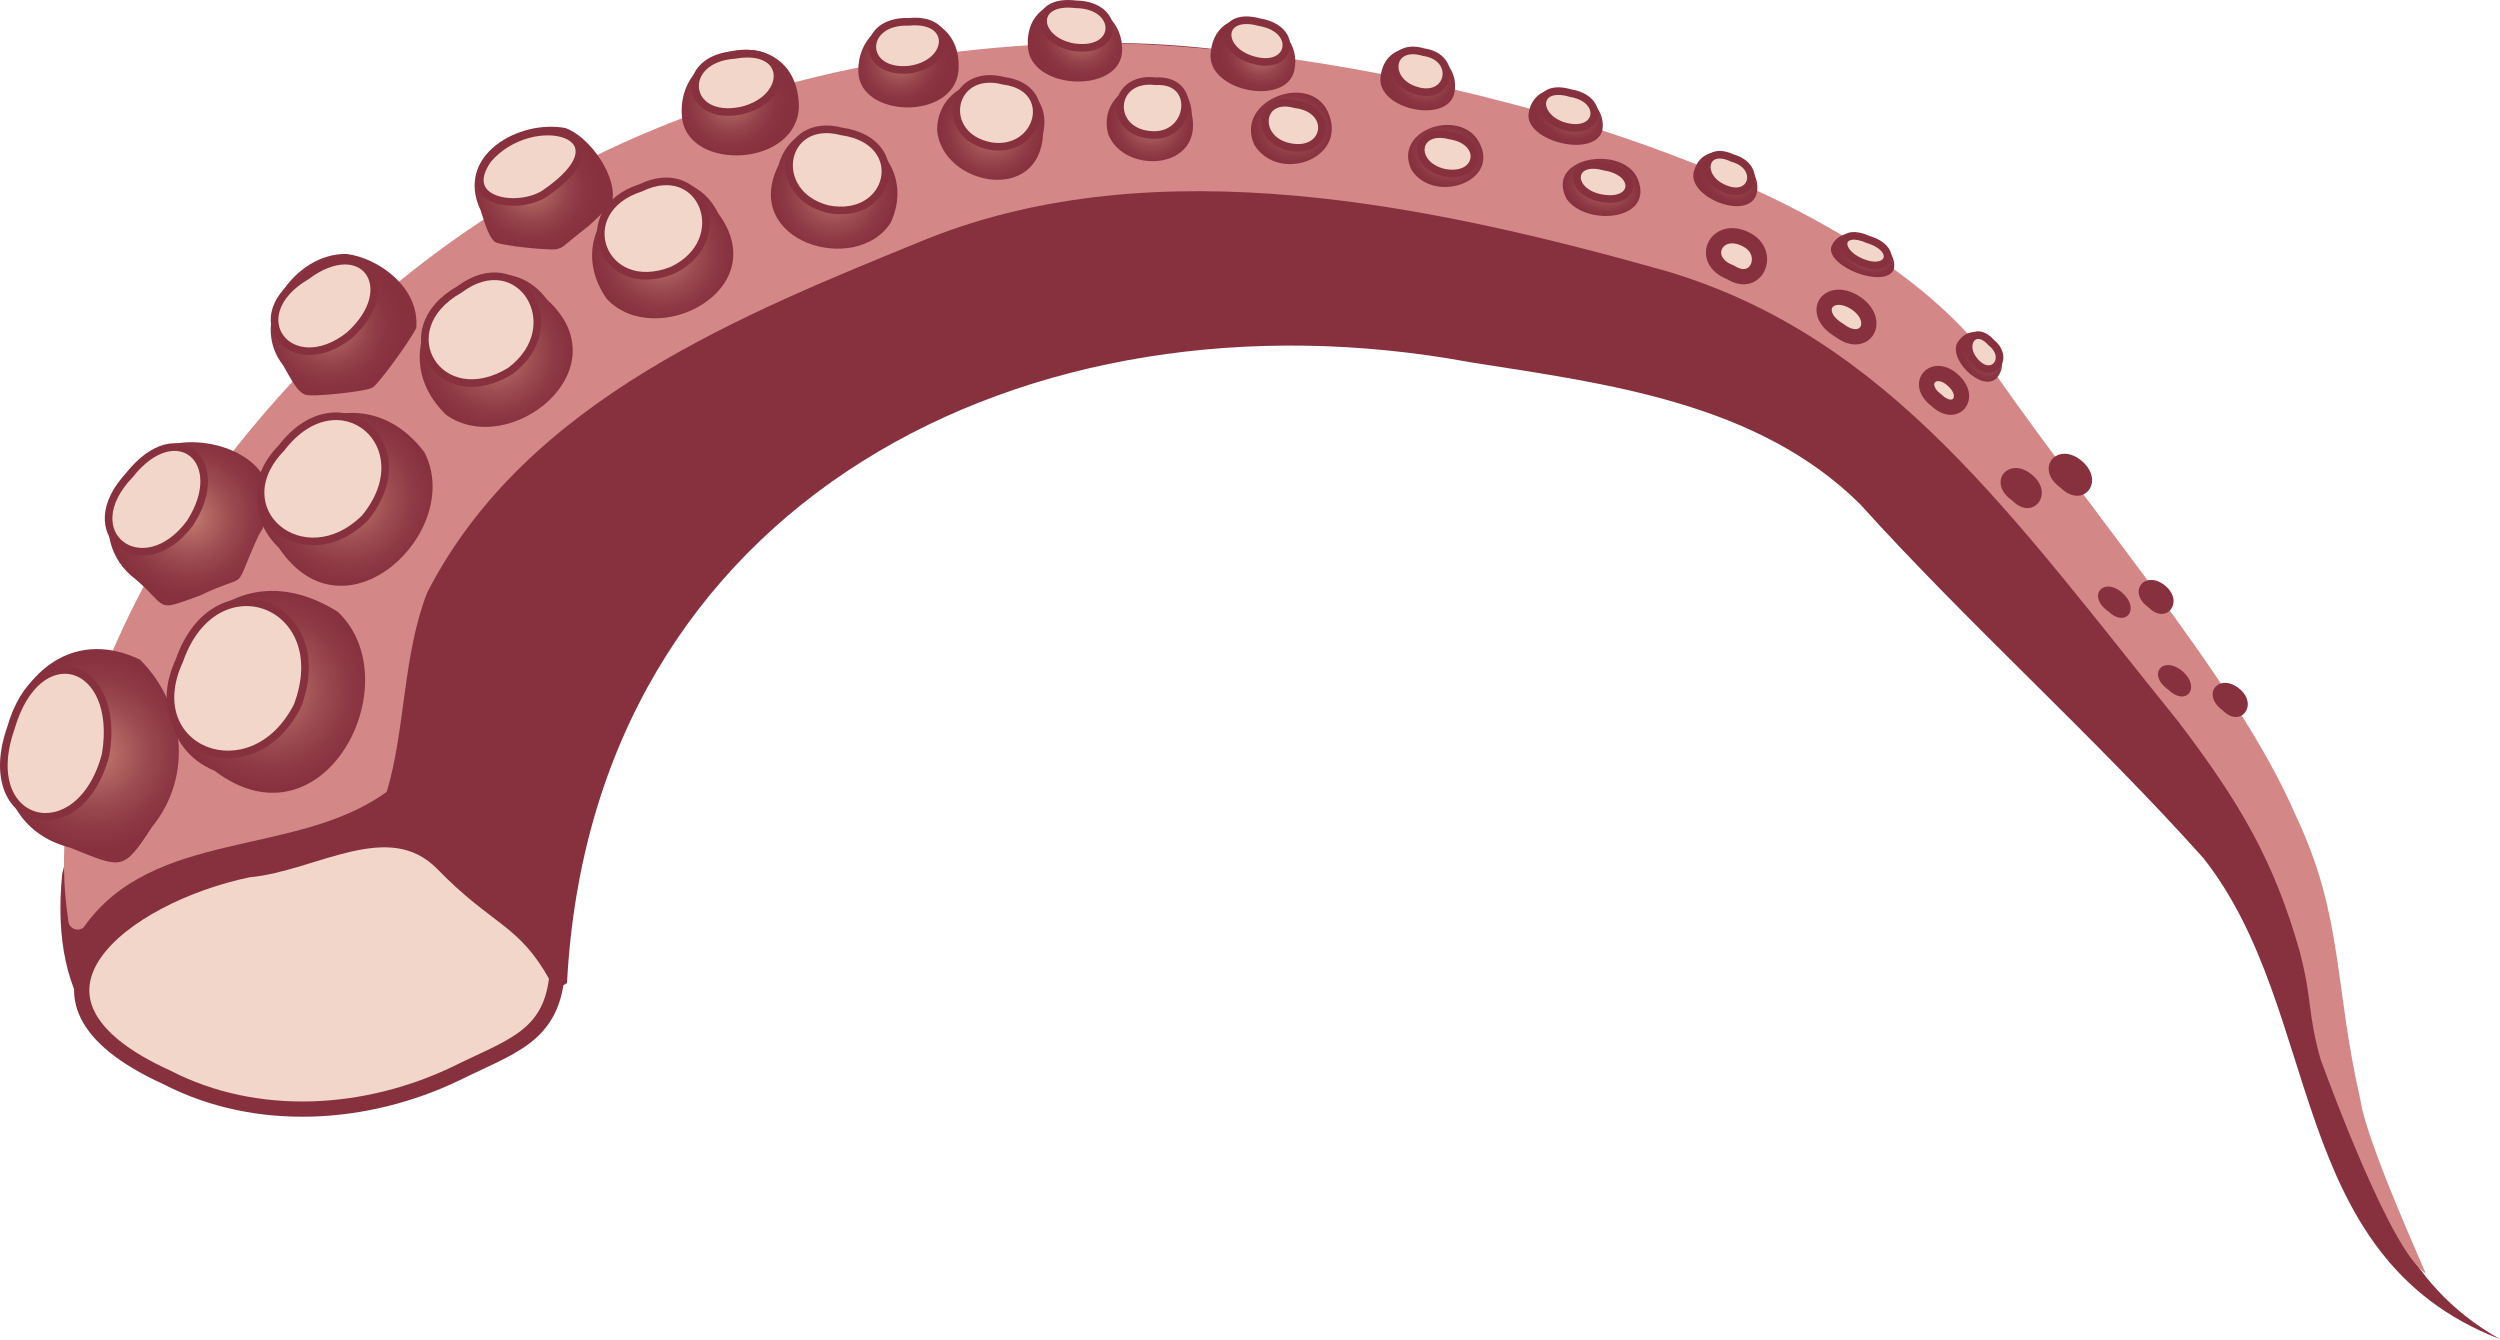
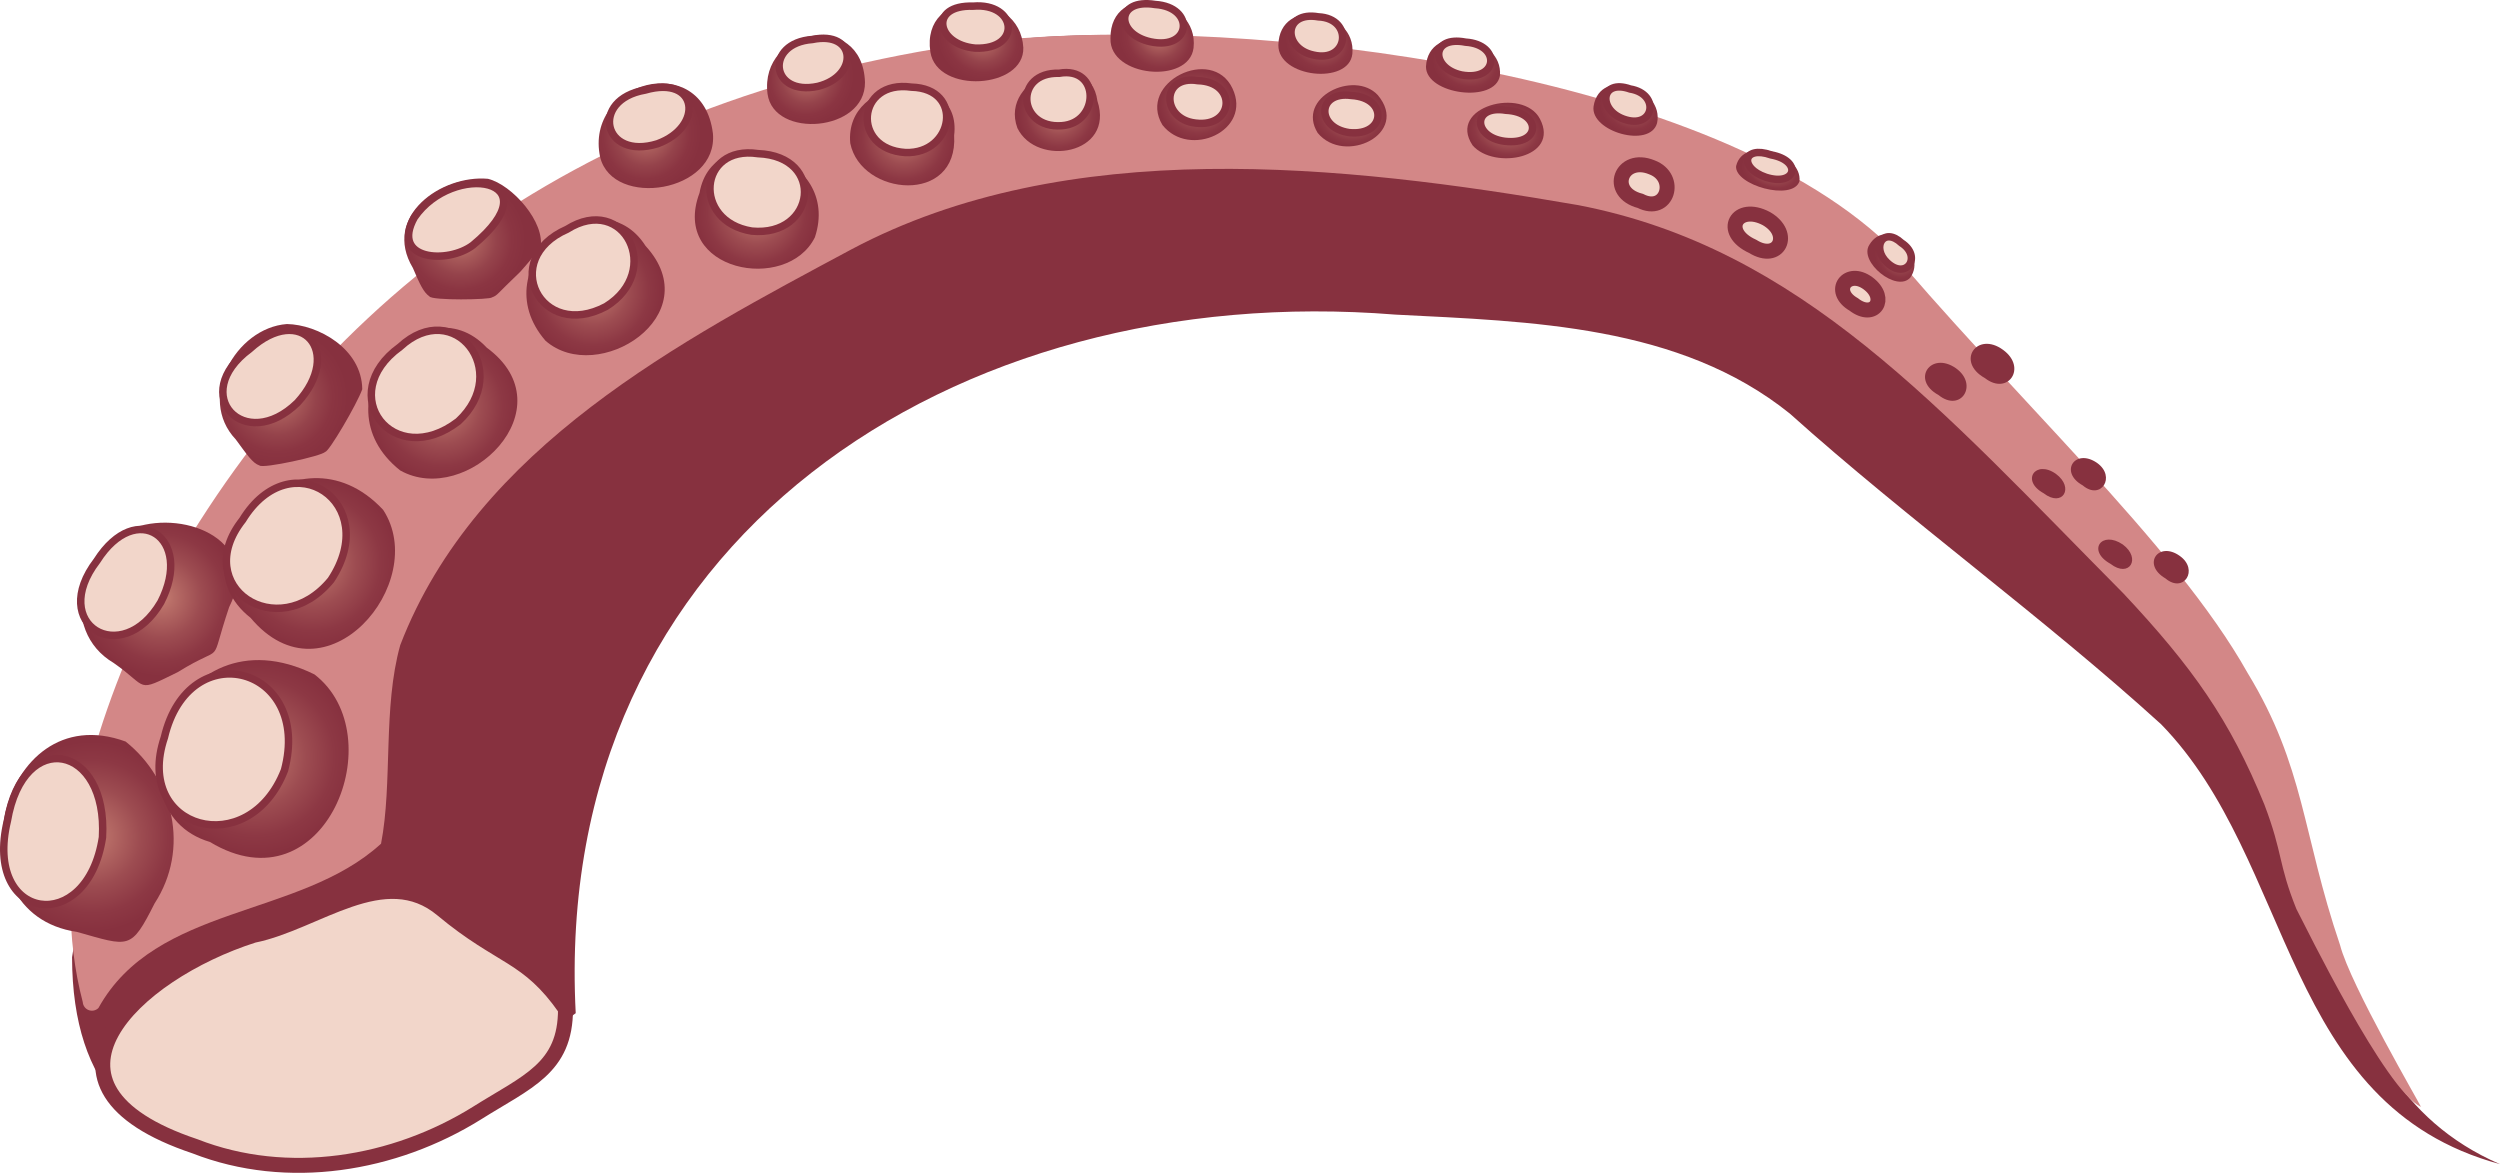
- <svg xmlns="http://www.w3.org/2000/svg" xmlns:xlink="http://www.w3.org/1999/xlink" id="pizza" viewBox="0 0 327.702 175.535">
+ <svg xmlns="http://www.w3.org/2000/svg" xmlns:xlink="http://www.w3.org/1999/xlink" id="pizza" viewBox="0 0 333.734 156.569">
  <defs>
-     <radialGradient id="radial-gradient" cx="-398.334" cy="956.921" r="12.737" gradientTransform="matrix(-0.7412, -0.6713, -0.6713, 0.7412, 1018.892, -272.0006)" gradientUnits="userSpaceOnUse">
+     <radialGradient id="radial-gradient" cx="-2110.679" cy="-73.713" r="12.737" gradientTransform="translate(-930.1739 289.7892) rotate(-143.7888)" gradientUnits="userSpaceOnUse">
      <stop offset="0" stop-color="#c67e72" />
      <stop offset="0.166" stop-color="#b76c66" />
      <stop offset="0.512" stop-color="#9d4c51" />
      <stop offset="0.802" stop-color="#8d3844" />
      <stop offset="1" stop-color="#87313f" />
    </radialGradient>
-     <radialGradient id="radial-gradient-2" cx="-329.987" cy="669.139" r="10.531" gradientTransform="matrix(-0.4167, -0.909, -0.909, 0.4167, 1154.934, 94.9729)" xlink:href="#radial-gradient" />
-     <radialGradient id="radial-gradient-3" cx="-267.829" cy="463.478" r="10.109" gradientTransform="matrix(-0.1508, -0.9076, -0.917, 0.1524, 1087.129, 334.9911)" gradientUnits="userSpaceOnUse">
+     <radialGradient id="radial-gradient-2" cx="-2072.425" cy="659.362" r="10.531" gradientTransform="matrix(-0.5088, -0.8609, 0.8609, -0.5088, -883.5528, 115.5582)" xlink:href="#radial-gradient" />
+     <radialGradient id="radial-gradient-3" cx="-2021.44" cy="1180.685" r="10.113" gradientTransform="matrix(-0.2442, -0.8871, 0.8962, -0.2467, -797.6575, 35.5225)" gradientUnits="userSpaceOnUse">
      <stop offset="0" stop-color="#c67e72" />
      <stop offset="0.05" stop-color="#c0776d" />
      <stop offset="0.302" stop-color="#a75959" />
      <stop offset="0.548" stop-color="#95434b" />
      <stop offset="0.784" stop-color="#8b3542" />
      <stop offset="1" stop-color="#87313f" />
    </radialGradient>
-     <radialGradient id="radial-gradient-4" cx="-236.545" cy="472.164" r="9.265" gradientTransform="matrix(0.046, -0.9089, -0.9429, -0.0477, 1185.085, 438.0907)" xlink:href="#radial-gradient-3" />
-     <radialGradient id="radial-gradient-5" cx="-217.506" cy="269.436" r="9.251" gradientTransform="matrix(0.2652, -0.7709, -0.7511, -0.2397, 1015.311, 515.997)" xlink:href="#radial-gradient-3" />
-     <radialGradient id="radial-gradient-6" cx="-278.844" cy="255.051" r="7.88" gradientTransform="matrix(0.335, -0.7431, -0.7259, -0.3079, 1055.904, 485.2136)" xlink:href="#radial-gradient-3" />
-     <radialGradient id="radial-gradient-7" cx="-918.179" cy="2035.415" r="6.923" gradientTransform="matrix(-0.3366, -0.7794, 0.7851, -0.2762, -1106.138, 457.6008)" xlink:href="#radial-gradient-3" />
-     <radialGradient id="radial-gradient-8" cx="-770.951" cy="2227.381" r="5.96" gradientTransform="matrix(-0.2202, -0.8505, 0.8681, -0.1549, -1278.849, 302.4968)" xlink:href="#radial-gradient-3" />
-     <radialGradient id="radial-gradient-9" cx="-984.56" cy="2303.626" r="5.963" gradientTransform="matrix(-0.2023, -0.7225, 0.7621, -0.1226, -1108.915, 187.2472)" xlink:href="#radial-gradient-3" />
-     <radialGradient id="radial-gradient-10" cx="-1123.353" cy="2255.138" r="5.958" gradientTransform="matrix(-0.2238, -0.6452, 0.7513, -0.0837, -1080.43, 85.1008)" xlink:href="#radial-gradient-3" />
-     <radialGradient id="radial-gradient-11" cx="-1127.431" cy="2589.909" r="5.971" gradientTransform="matrix(-0.1226, -0.6185, 0.665, 0.0057, -974.3123, -82.7909)" xlink:href="#radial-gradient-3" />
-     <radialGradient id="radial-gradient-12" cx="-1491.569" cy="2459.829" r="5.962" gradientTransform="matrix(-0.1579, -0.4918, 0.6541, 0.0447, -940.4771, -204.1247)" xlink:href="#radial-gradient-3" />
-     <radialGradient id="radial-gradient-13" cx="-768.959" cy="3602.589" r="5.971" gradientTransform="matrix(0.111, -0.4903, 0.4869, 0.2202, -749.1874, -517.4484)" xlink:href="#radial-gradient-3" />
-     <radialGradient id="radial-gradient-14" cx="-398.936" cy="831.837" r="13.137" gradientTransform="matrix(-0.6279, -0.7784, -0.7784, 0.6279, 1091.719, -136.3918)" xlink:href="#radial-gradient" />
-     <radialGradient id="radial-gradient-15" cx="-313.836" cy="602.772" r="11.346" gradientTransform="matrix(-0.3414, -0.9399, -0.9399, 0.3414, 1164.219, 170.571)" xlink:href="#radial-gradient" />
-     <radialGradient id="radial-gradient-16" cx="-282.557" cy="613.804" r="9.96" gradientTransform="matrix(-0.8828, -0.4697, 0.4697, -0.8828, 186.5629, 1061.424)" xlink:href="#radial-gradient" />
-     <radialGradient id="radial-gradient-17" cx="-536.162" cy="1065.285" r="9.144" gradientTransform="translate(-342.892 1125.331) rotate(-140.7781)" xlink:href="#radial-gradient" />
-     <radialGradient id="radial-gradient-18" cx="295.669" cy="206.324" r="8.169" gradientTransform="matrix(0.6471, -0.7624, -0.7624, -0.6471, 734.6278, 989.9699)" xlink:href="#radial-gradient" />
-     <radialGradient id="radial-gradient-19" cx="-566.448" cy="2005.299" r="6.844" gradientTransform="translate(-1289.001 472.5506) rotate(-101.6317)" xlink:href="#radial-gradient" />
-     <radialGradient id="radial-gradient-20" cx="-855.477" cy="1749.284" r="5.549" gradientTransform="translate(-1136.989 632.2317) rotate(-116.3621)" xlink:href="#radial-gradient" />
-     <radialGradient id="radial-gradient-21" cx="264.616" cy="130.693" r="5.278" gradientTransform="matrix(0.624, -0.6798, -0.773, -0.6089, 764.6821, 882.1945)" xlink:href="#radial-gradient" />
-     <radialGradient id="radial-gradient-22" cx="164.037" cy="-41.656" r="5.412" gradientTransform="matrix(0.556, -0.5645, -0.7168, -0.5315, 727.8131, 696.7963)" xlink:href="#radial-gradient" />
-     <radialGradient id="radial-gradient-23" cx="150.255" cy="178.477" r="4.587" gradientTransform="matrix(0.663, -0.5916, -0.9108, -0.6122, 932.2978, 828.6946)" xlink:href="#radial-gradient" />
+     <radialGradient id="radial-gradient-4" cx="-1874.92" cy="1385.448" r="9.265" gradientTransform="matrix(-0.0485, -0.9088, 0.9428, -0.0504, -618.5865, -117.5818)" xlink:href="#radial-gradient-3" />
+     <radialGradient id="radial-gradient-5" cx="-1734.25" cy="2008.95" r="9.251" gradientTransform="matrix(0.1838, -0.7943, 0.7719, 0.1605, -428.5685, -197.4133)" xlink:href="#radial-gradient-3" />
+     <radialGradient id="radial-gradient-6" cx="-1695.827" cy="2099.478" r="7.88" gradientTransform="matrix(0.2561, -0.7738, 0.7539, 0.2309, -323.6872, -302.1769)" xlink:href="#radial-gradient-3" />
+     <radialGradient id="radial-gradient-7" cx="-2837.691" cy="-1065.763" r="6.923" gradientTransform="matrix(-0.4157, -0.7403, -0.7522, 0.3562, -1133.123, -231.3875)" xlink:href="#radial-gradient-3" />
+     <radialGradient id="radial-gradient-8" cx="-2586.235" cy="-1435.314" r="5.96" gradientTransform="matrix(-0.3073, -0.8231, -0.8473, 0.2441, -1139.13, -288.8832)" xlink:href="#radial-gradient-3" />
+     <radialGradient id="radial-gradient-9" cx="-2995.234" cy="-1541.044" r="5.963" gradientTransform="matrix(-0.2762, -0.6976, -0.7453, 0.201, -1082.432, -289.6341)" xlink:href="#radial-gradient-3" />
+     <radialGradient id="radial-gradient-10" cx="-3263.461" cy="-1420.847" r="5.958" gradientTransform="matrix(-0.2895, -0.6185, -0.7386, 0.1612, -1081.194, -296.3439)" xlink:href="#radial-gradient-3" />
+     <radialGradient id="radial-gradient-11" cx="-3279.83" cy="-2025.917" r="5.971" gradientTransform="matrix(-0.1861, -0.6024, -0.662, 0.0633, -1016.829, -348.6158)" xlink:href="#radial-gradient-3" />
+     <radialGradient id="radial-gradient-12" cx="-3998.304" cy="-1739.091" r="5.962" gradientTransform="matrix(-0.2081, -0.4728, -0.6552, 0.0234, -1017.898, -342.3423)" xlink:href="#radial-gradient-3" />
+     <radialGradient id="radial-gradient-13" cx="-2648.669" cy="-3925.556" r="5.971" gradientTransform="matrix(0.0595, -0.4992, -0.5071, -0.1685, -862.6825, -464.6095)" xlink:href="#radial-gradient-3" />
+     <radialGradient id="radial-gradient-14" cx="-2144.179" cy="221.18" r="13.125" gradientTransform="translate(-917.8054 221.2989) rotate(-134.8472)" xlink:href="#radial-gradient" />
+     <radialGradient id="radial-gradient-15" cx="-2040.447" cy="814.645" r="11.345" gradientTransform="translate(-865.8253 80.4802) rotate(-115.9183)" xlink:href="#radial-gradient" />
+     <radialGradient id="radial-gradient-16" cx="-1890.166" cy="1113.46" r="9.971" gradientTransform="matrix(-0.9268, -0.3756, -0.3756, 0.9268, -557.4519, -203.1883)" xlink:href="#radial-gradient" />
+     <radialGradient id="radial-gradient-17" cx="-2231.921" cy="464.086" r="9.152" gradientTransform="matrix(-0.8361, -0.5485, -0.5485, 0.8361, -815.2383, -89.0192)" xlink:href="#radial-gradient" />
+     <radialGradient id="radial-gradient-18" cx="-677.374" cy="2031.967" r="8.177" gradientTransform="translate(-476.8429 -193.268) rotate(-55.6322)" xlink:href="#radial-gradient" />
+     <radialGradient id="radial-gradient-19" cx="-2247.021" cy="-1219.212" r="6.844" gradientTransform="matrix(-0.3021, -0.9533, -0.9533, 0.3021, -1003.375, -270.8241)" xlink:href="#radial-gradient" />
+     <radialGradient id="radial-gradient-20" cx="-2601.914" cy="-686.474" r="5.549" gradientTransform="matrix(-0.5346, -0.8451, -0.8451, 0.5346, -1112.634, -332.237)" xlink:href="#radial-gradient" />
+     <radialGradient id="radial-gradient-21" cx="-778.925" cy="2140.119" r="5.278" gradientTransform="matrix(0.5501, -0.7409, 0.832, 0.5254, -475.1526, -203.1225)" xlink:href="#radial-gradient" />
+     <radialGradient id="radial-gradient-22" cx="-987.397" cy="2443.761" r="5.412" gradientTransform="matrix(0.4944, -0.6191, 0.7681, 0.4543, -491.4844, -221.5329)" xlink:href="#radial-gradient" />
+     <radialGradient id="radial-gradient-23" cx="-1011.245" cy="2030.166" r="4.587" gradientTransform="matrix(0.598, -0.6572, 0.9694, 0.5144, -445.1596, -206.9332)" xlink:href="#radial-gradient" />
  </defs>
  <g id="octopus_b">
-     <path d="M667.48,720.43c18.415-70.131,92.107-122.563,164.729-105.634,27.428,5.884,56.567,13.075,78.457,31.741,10.552,9.068,16.224,21.861,24.917,32.383,7.537,10.2,15.523,21.77,22.637,32.37,14.013,21.972,2.797,55.491,28.798,70.216-28.215-10.879-23.006-42.959-38.89-63.064-14.25-15.912-30.716-30.574-44.993-46.39-13.422-13.294-33.081-15.765-50.984-18.578-57.939-10.759-115.201,18.122-118.509,81.357C700.184,754.673,663.912,755.563,667.48,720.43Z" transform="translate(-659.3164 -605.9711)" style="fill:#87313f" />
-     <path d="M717.349,719.179c7.176,7.399,10.677,7.13,14.957,14.864-.843,7.862-6.069,9.104-13.175,12.625-11.75,5.652-26.139,6.622-37.936.529-23.13-10.499-5.714-23.81,10.706-27.225C700.412,719.232,710.312,712.026,717.349,719.179Z" transform="translate(-659.3164 -605.9711)" style="fill:#f2d6ca;stroke:#87313f;stroke-miterlimit:10;stroke-width:2px" />
-     <path d="M670.273,727.541a1.231,1.231,0,0,1-2.012-.976c-2.68-17.566,4.693-35.442,13.609-50.293,24.624-37.67,63.42-62.876,118.107-64.651,32.263-.658,93.706,12.427,117.275,38.102,15.324,22.856,35.134,44.887,43.011,63.175,6.266,13.271,4.961,22.043,8.479,37.35.776,5.407,8.494,22.405,8.537,22.625-4.537-2.718-12.827-25.482-13.777-28.031-1.771-6.308-1.01-7.549-2.769-14.268-3.371-11.737-7.635-19.155-15.836-29.955-21.834-27.059-37.971-50.35-66.996-59.067-30.797-8.692-66.862-16.361-97.129-4.246-23.675,9.697-52.463,20.979-65.448,46.322-3.204,8.139-2.893,18.192-5.315,26.133C698.154,718.394,679.407,714.516,670.273,727.541Z" transform="translate(-659.3164 -605.9711)" style="fill:#d38787" />
+     <path d="M726.685,1612.276c11.027-71.631,78.882-131.494,152.854-122.119,27.864,3.025,57.654,7.157,81.365,23.384,11.487,7.951,18.385,20.101,28.127,29.642,8.518,9.367,17.678,20.074,25.84,29.88,16.207,20.429,8.544,54.91,35.928,66.833-29.179-7.915-27.337-40.381-45.237-58.723-15.773-14.341-33.709-27.249-49.572-41.48-14.708-11.838-34.561-12.28-52.655-13.208-58.708-4.734-112.7,29.955-109.414,93.256C762.768,1642.998,726.757,1647.659,726.685,1612.276Z" transform="translate(-717.066 -1484.487)" style="fill:#87313f" />
+     <path d="M776.092,1605.915c7.929,6.613,11.379,5.952,16.465,13.263.024,7.94-5.123,9.684-11.821,13.902-11.045,6.883-25.274,9.273-37.644,4.43-24.065-8.046-8.139-23.08,7.82-28.163C759.283,1607.669,768.383,1599.48,776.092,1605.915Z" transform="translate(-717.066 -1484.487)" style="fill:#f2d6ca;stroke:#87313f;stroke-miterlimit:10;stroke-width:2px" />
+     <path d="M730.207,1619.047a1.226,1.226,0,0,1-2.093-.787c-4.512-17.225,1.002-35.697,8.307-51.44,20.555-40.049,56.531-69.139,110.749-76.605,32.053-4.048,94.481,2.611,120.62,25.723,17.593,21.189,39.569,41.016,49.325,58.397,7.646,12.575,7.256,21.363,12.335,36.316,1.356,5.288,10.778,21.397,10.799,21.596-4.756-2.219-15.377-24.034-16.631-26.417-2.444-6.079-1.773-7.356-4.269-13.932-4.596-11.284-9.551-18.308-18.828-28.199-24.494-24.692-43.014-46.086-72.77-51.829-31.537-5.457-68.241-9.37-97.012,5.898-22.566,12.107-50.038,26.334-60.243,52.836-2.342,8.388-.996,18.403-2.563,26.509C757.012,1607.101,737.909,1605.173,730.207,1619.047Z" transform="translate(-717.066 -1484.487)" style="fill:#d38787" />
    <g id="Suckers_copy_3" data-name="Suckers copy 3">
-       <path d="M668.517,717.085c6.817,2.732,6.902,3.17,10.725-2.719,5.52-6.766,4.197-16.167-1.568-21.927C661.195,684.522,651.938,712.877,668.517,717.085Z" transform="translate(-659.3164 -605.9711)" style="fill:url(#radial-gradient)" />
-       <path d="M673.165,704.885c-3.407,12.961-16.973,9.49-12.426-3.465C664.246,689.214,675.243,692.592,673.165,704.885Z" transform="translate(-659.3164 -605.9711)" style="fill:#f2d6ca;stroke:#87313f;stroke-miterlimit:10" />
-       <path d="M677.085,681.894c4.434,3.832,2.431,4.311,8.434,2.144,6.957-3.355,3.998.181,7.711-7.92,5.318-8.276-4.344-13.461-11.422-11.906C674.001,665.773,670.211,676.759,677.085,681.894Z" transform="translate(-659.3164 -605.9711)" style="fill:url(#radial-gradient-2)" />
-       <path d="M684.222,674.54c-6.143,8.253-15.348,1.43-7.884-6.351C682.443,660.444,689.514,666.361,684.222,674.54Z" transform="translate(-659.3164 -605.9711)" style="fill:#f2d6ca;stroke:#87313f;stroke-miterlimit:10" />
-       <path d="M696.426,653.859c1.25,2.217,1.945,3.449,2.785,3.787.374.52,8.528-.425,8.854-.853.358.204,4.866-5.91,5.816-7.825.46-5.374-5.017-9.185-9.128-9.709C697.94,639.124,691.759,647.885,696.426,653.859Z" transform="translate(-659.3164 -605.9711)" style="fill:url(#radial-gradient-3)" />
-       <path d="M705.096,649.943c-7.709,6.052-14.44-2.573-5.613-7.794C706.962,636.553,712.008,643.773,705.096,649.943Z" transform="translate(-659.3164 -605.9711)" style="fill:#f2d6ca;stroke:#87313f;stroke-miterlimit:10" />
-       <path d="M722.327,633.57c.715,2.276,1.121,3.427,1.784,4.027.155.562,8.14,1.336,8.344.977.782-.197.616-.347,4.06-3.02.82-.706,2.69-2.572,2.963-2.807,1.063-3.441-2.914-8.91-6.039-9.989C727.43,621.601,718.861,626.271,722.327,633.57Z" transform="translate(-659.3164 -605.9711)" style="fill:url(#radial-gradient-4)" />
-       <path d="M730.611,631.416c-3.626,2.207-11.162.936-7.35-4.541C729.123,619.997,742.25,623.554,730.611,631.416Z" transform="translate(-659.3164 -605.9711)" style="fill:#f2d6ca;stroke:#87313f;stroke-miterlimit:10" />
-       <path d="M748.735,621.521c.951,7.013,15.164,6.305,15.306-1.649C763.789,608.486,747.557,611.226,748.735,621.521Z" transform="translate(-659.3164 -605.9711)" style="fill:url(#radial-gradient-5)" />
-       <path d="M756.503,620.469c-7.49,1.545-8.381-6.801-.87-7.302C762.946,611.884,762.949,618.944,756.503,620.469Z" transform="translate(-659.3164 -605.9711)" style="fill:#f2d6ca;stroke:#87313f;stroke-miterlimit:10" />
-       <path d="M771.828,615.399c.176,6.07,12.541,6.404,13.131-.18C785.584,605.531,771.607,606.513,771.828,615.399Z" transform="translate(-659.3164 -605.9711)" style="fill:url(#radial-gradient-6)" />
-       <path d="M778.557,615.095c-6.52.673-6.497-6.484-.122-6.263C784.516,608.244,784.183,614.276,778.557,615.095Z" transform="translate(-659.3164 -605.9711)" style="fill:#f2d6ca;stroke:#87313f;stroke-miterlimit:10" />
-       <path d="M806.399,612.789c-.391,5.497-12.097,5.036-12.354-.746C793.578,603.296,806.83,604.916,806.399,612.789Z" transform="translate(-659.3164 -605.9711)" style="fill:url(#radial-gradient-7)" />
-       <path d="M800.035,612.157c6.187.895,6.215-5.534.321-5.62C794.432,605.818,794.892,611.241,800.035,612.157Z" transform="translate(-659.3164 -605.9711)" style="fill:#f2d6ca;stroke:#87313f;stroke-miterlimit:10" />
-       <path d="M828.97,615.242c-1.123,4.774-11.645,2.67-10.95-2.43C818.81,605.142,830.492,608.296,828.97,615.242Z" transform="translate(-659.3164 -605.9711)" style="fill:url(#radial-gradient-8)" />
-       <path d="M823.356,613.78c5.34,1.697,6.417-4.024,1.054-4.897C819.305,607.46,818.786,612.298,823.356,613.78Z" transform="translate(-659.3164 -605.9711)" style="fill:#f2d6ca;stroke:#87313f;stroke-miterlimit:10" />
-       <path d="M849.95,618.186c-.935,4.099-10.248,2.126-9.67-2.178C841.063,609.479,851.177,612.299,849.95,618.186Z" transform="translate(-659.3164 -605.9711)" style="fill:url(#radial-gradient-9)" />
-       <path d="M844.769,617.779c4.639,1.605,5.866-4.282,1.177-4.966C841.446,611.454,840.777,616.458,844.769,617.779Z" transform="translate(-659.3164 -605.9711)" style="fill:#f2d6ca;stroke:#87313f;stroke-miterlimit:10" />
-       <path d="M869.35,623.077c-1.021,3.66-10.06,1.451-9.671-2.178C860.493,615.001,870.292,617.837,869.35,623.077Z" transform="translate(-659.3164 -605.9711)" style="fill:url(#radial-gradient-10)" />
-       <path d="M864.222,622.477c4.789,1.439,5.651-3.511.989-4.292C860.615,616.8,860.23,621.156,864.222,622.477Z" transform="translate(-659.3164 -605.9711)" style="fill:#f2d6ca;stroke:#87313f;stroke-miterlimit:10" />
-       <path d="M889.5,631.602c-1.325,3.264-8.982.194-8.165-3.107C882.716,623.17,890.982,627.033,889.5,631.602Z" transform="translate(-659.3164 -605.9711)" style="fill:url(#radial-gradient-11)" />
-       <path d="M885.112,630.586c3.927,1.926,5.34-2.767,1.294-3.896C882.644,624.915,881.805,629.041,885.112,630.586Z" transform="translate(-659.3164 -605.9711)" style="fill:#f2d6ca;stroke:#87313f;stroke-miterlimit:10" />
-       <path d="M907.556,641.309c-1.234,2.563-8.725-.357-8.219-2.915C900.754,634.429,908.384,637.595,907.556,641.309Z" transform="translate(-659.3164 -605.9711)" style="fill:url(#radial-gradient-12)" />
-       <path d="M903.168,640.293c3.885,1.706,5.14-1.681,1.025-2.932C900.598,635.735,899.669,638.694,903.168,640.293Z" transform="translate(-659.3164 -605.9711)" style="fill:#f2d6ca;stroke:#87313f;stroke-miterlimit:10" />
-       <path d="M921.026,655.551c-1.993,1.936-6.694-2.801-4.963-4.914C918.706,647.118,923.603,652.636,921.026,655.551Z" transform="translate(-659.3164 -605.9711)" style="fill:url(#radial-gradient-13)" />
-       <path d="M918.127,653.289c2.256,2.705,4.764-.333,2.224-2.391C918.137,648.413,916.245,651.103,918.127,653.289Z" transform="translate(-659.3164 -605.9711)" style="fill:#f2d6ca;stroke:#87313f;stroke-miterlimit:10" />
-       <path d="M687.423,706.993c14.313,10.843,25.861-11.579,16.187-20.817C685.763,674.97,673.65,701.284,687.423,706.993Z" transform="translate(-659.3164 -605.9711)" style="fill:url(#radial-gradient-14)" />
-       <path d="M698.303,698.503c-5.97,11.727-20.925,5.792-15.464-5.973C687.547,678.997,703.396,685.078,698.303,698.503Z" transform="translate(-659.3164 -605.9711)" style="fill:#f2d6ca;stroke:#87313f;stroke-miterlimit:10" />
-       <path d="M695.877,677.791c8.653,12.899,24.395-2.229,19.069-12.539C704.709,651.704,685.829,668.033,695.877,677.791Z" transform="translate(-659.3164 -605.9711)" style="fill:url(#radial-gradient-15)" />
-       <path d="M707.144,673.873c-8.027,7.936-18.798-1.089-10.938-9.175C703.726,654.856,714.995,664.331,707.144,673.873Z" transform="translate(-659.3164 -605.9711)" style="fill:#f2d6ca;stroke:#87313f;stroke-miterlimit:10" />
-       <path d="M731.014,645.232c10.113,9.153-4.935,21.048-13.242,15.098C707.253,650.026,723.52,635.252,731.014,645.232Z" transform="translate(-659.3164 -605.9711)" style="fill:url(#radial-gradient-16)" />
-       <path d="M726.225,654.59c7.875-5.902,1.2-16.587-6.675-10.686C710.064,649.253,716.948,660.308,726.225,654.59Z" transform="translate(-659.3164 -605.9711)" style="fill:#f2d6ca;stroke:#87313f;stroke-miterlimit:10" />
-       <path d="M753.47,633.95c7.468,10.076-8.251,18.047-14.641,11.178C731.288,634.2,748.294,623.474,753.47,633.95Z" transform="translate(-659.3164 -605.9711)" style="fill:url(#radial-gradient-17)" />
-       <path d="M747.446,641.405c8.135-3.857,4.013-14.765-4.148-10.812C733.949,633.593,738.225,645.063,747.446,641.405Z" transform="translate(-659.3164 -605.9711)" style="fill:#f2d6ca;stroke:#87313f;stroke-miterlimit:10" />
-       <path d="M761.356,627.636c-4.978,10.032,10.161,14.565,14.718,7.53C780.924,624.476,764.273,617.548,761.356,627.636Z" transform="translate(-659.3164 -605.9711)" style="fill:url(#radial-gradient-18)" />
-       <path d="M767.752,633.364c-7.829-2.079-5.929-12.243,1.9-10.163C778.74,624.49,776.197,635.096,767.752,633.364Z" transform="translate(-659.3164 -605.9711)" style="fill:#f2d6ca;stroke:#87313f;stroke-miterlimit:10" />
-       <path d="M796.041,623.501c-.421,9.33-13.212,6.801-13.89-.448C782.203,613.932,798.058,614.408,796.041,623.501Z" transform="translate(-659.3164 -605.9711)" style="fill:url(#radial-gradient-19)" />
-       <path d="M789.252,625.137c6.38.949,8.674-7.651,1.663-8.568C783.76,614.678,782.129,623.877,789.252,625.137Z" transform="translate(-659.3164 -605.9711)" style="fill:#f2d6ca;stroke:#87313f;stroke-miterlimit:10" />
-       <path d="M815.545,620.946c1.572,7.394-8.974,7.983-10.987,2.542C802.713,616.329,815.263,613.392,815.545,620.946Z" transform="translate(-659.3164 -605.9711)" style="fill:url(#radial-gradient-20)" />
-       <path d="M810.424,623.67c5.139.187,5.997-7.36.408-7.049C804.812,615.876,804.462,623.461,810.424,623.67Z" transform="translate(-659.3164 -605.9711)" style="fill:#f2d6ca;stroke:#87313f;stroke-miterlimit:10" />
-       <path d="M823.757,625c3.094,4.912,11.908,1.971,9.81-3.908C831.497,615.116,820.958,619.029,823.757,625Z" transform="translate(-659.3164 -605.9711)" style="fill:url(#radial-gradient-21)" />
-       <path d="M828.168,625.192c-4.485-1.043-3.89-6.898.926-5.555C834.414,620.29,833.327,626.423,828.168,625.192Z" transform="translate(-659.3164 -605.9711)" style="fill:#f2d6ca;stroke:#87313f;stroke-miterlimit:10" />
-       <path d="M844.341,628.249c3.052,4.692,12.289,1.351,8.531-4.161C849.991,620.274,841.905,623.21,844.341,628.249Z" transform="translate(-659.3164 -605.9711)" style="fill:url(#radial-gradient-22)" />
-       <path d="M848.505,628.58c-4.362-1.112-3.72-6.02.835-4.854C854.221,624.464,853.306,629.607,848.505,628.58Z" transform="translate(-659.3164 -605.9711)" style="fill:#f2d6ca;stroke:#87313f;stroke-miterlimit:10" />
-       <path d="M864.667,632.048c2.523,3.61,11.543,2.908,9.338-2.587C872.163,624.899,861.761,626.463,864.667,632.048Z" transform="translate(-659.3164 -605.9711)" style="fill:url(#radial-gradient-23)" />
-       <path d="M868.966,631.898c-4.196-.962-3.811-5.319.62-4.084C874.274,628.499,873.863,632.952,868.966,631.898Z" transform="translate(-659.3164 -605.9711)" style="fill:#f2d6ca;stroke:#87313f;stroke-miterlimit:10" />
-       <path d="M888.204,637.366c3.376,1.668,1.401,6.516-2.033,4.312C881.944,640.085,884.304,635.344,888.204,637.366Z" transform="translate(-659.3164 -605.9711)" style="fill:#f2d6ca;stroke:#87313f;stroke-miterlimit:10;stroke-width:2px" />
-       <path d="M902.681,645.763c3.284,2.369,1.027,5.996-2.23,3.531C896.438,646.929,899.011,643.287,902.681,645.763Z" transform="translate(-659.3164 -605.9711)" style="fill:#f2d6ca;stroke:#87313f;stroke-miterlimit:10;stroke-width:2px" />
-       <path d="M915.341,655.834c2.487,2.251.279,4.957-2.181,2.61C910.234,656.279,912.784,653.46,915.341,655.834Z" transform="translate(-659.3164 -605.9711)" style="fill:#f2d6ca;stroke:#87313f;stroke-miterlimit:10;stroke-width:2px" />
-       <path d="M925.777,668.295c2.845,2.454-.017,6.017-2.685,3.3C919.615,669.172,922.697,665.568,925.777,668.295Z" transform="translate(-659.3164 -605.9711)" style="fill:#87313f" />
-       <path d="M932.304,666.482c2.984,2.701.026,6.236-2.835,3.466C925.826,667.375,929.058,663.604,932.304,666.482Z" transform="translate(-659.3164 -605.9711)" style="fill:#87313f" />
-       <path d="M937.565,683.729c2.321,2.101.386,4.572-1.908,2.375C932.8,684.061,935.078,681.478,937.565,683.729Z" transform="translate(-659.3164 -605.9711)" style="fill:#87313f" />
-       <path d="M945.487,694.036c2.321,2.101.386,4.572-1.908,2.375C940.626,694.341,942.904,691.758,945.487,694.036Z" transform="translate(-659.3164 -605.9711)" style="fill:#87313f" />
-       <path d="M943.218,682.814c2.417,2.127.032,5.096-2.235,2.803C938.03,683.547,940.539,680.51,943.218,682.814Z" transform="translate(-659.3164 -605.9711)" style="fill:#87313f" />
-       <path d="M952.947,696.324c2.417,2.127.032,5.096-2.235,2.803C947.69,696.934,950.267,694.019,952.947,696.324Z" transform="translate(-659.3164 -605.9711)" style="fill:#87313f" />
+       <path d="M727.337,1608.89c7.043,1.98,7.195,2.467,10.362-3.796,4.765-7.334,2.496-16.548-3.864-21.616C716.694,1577.223,710.391,1606.435,727.337,1608.89Z" transform="translate(-717.066 -1484.487)" style="fill:url(#radial-gradient)" />
+       <path d="M730.746,1596.268c-2.033,13.283-15.923,11.213-12.696-2.195C720.166,1581.587,731.459,1583.827,730.746,1596.268Z" transform="translate(-717.066 -1484.487)" style="fill:#f2d6ca;stroke:#87313f;stroke-miterlimit:10" />
+       <path d="M732.239,1572.987c4.771,3.323,2.833,4.028,8.573,1.217,6.609-4.108,3.999-.216,6.839-8.656,4.41-8.805-5.678-12.981-12.573-10.653C727.485,1557.296,724.847,1568.631,732.239,1572.987Z" transform="translate(-717.066 -1484.487)" style="fill:url(#radial-gradient-2)" />
+       <path d="M738.532,1564.891c-5.206,8.888-15.072,2.98-8.521-5.546C735.279,1551.054,742.963,1556.285,738.532,1564.891Z" transform="translate(-717.066 -1484.487)" style="fill:#f2d6ca;stroke:#87313f;stroke-miterlimit:10" />
+       <path d="M748.529,1543.136c1.521,2.053,2.243,3.184,3.179,3.489.45.456,8.413-1.28,8.759-1.819.419.157,4.261-6.377,4.959-8.36-.063-5.423-5.928-8.632-10.057-8.703C748.485,1528.26,743.331,1537.646,748.529,1543.136Z" transform="translate(-717.066 -1484.487)" style="fill:url(#radial-gradient-3)" />
+       <path d="M756.767,1538.255c-7.026,6.866-14.592-1.092-6.379-7.177C757.277,1524.83,762.997,1531.472,756.767,1538.255Z" transform="translate(-717.066 -1484.487)" style="fill:#f2d6ca;stroke:#87313f;stroke-miterlimit:10" />
+       <path d="M772.183,1520.258c.935,2.215,1.447,3.268,2.205,3.792.261.576,8.191.453,8.359.133.775-.282.566-.361,3.767-3.409.723-.779,2.416-2.866,2.693-3.096.741-3.496-3.808-8.551-7.005-9.323C776.01,1507.794,768.044,1513.35,772.183,1520.258Z" transform="translate(-717.066 -1484.487)" style="fill:url(#radial-gradient-4)" />
+       <path d="M780.21,1517.209c-3.352,2.562-11.046,2.057-7.827-3.708C777.535,1506.026,791.037,1508.237,780.21,1517.209Z" transform="translate(-717.066 -1484.487)" style="fill:#f2d6ca;stroke:#87313f;stroke-miterlimit:10" />
+       <path d="M797.185,1505.484c1.721,6.859,15.772,4.689,15.051-3.179C810.855,1490.988,795.022,1495.354,797.185,1505.484Z" transform="translate(-717.066 -1484.487)" style="fill:url(#radial-gradient-5)" />
+       <path d="M804.839,1503.68c-7.304,2.27-9.06-5.892-1.653-7.167C810.312,1494.463,811.039,1501.425,804.839,1503.68Z" transform="translate(-717.066 -1484.487)" style="fill:#f2d6ca;stroke:#87313f;stroke-miterlimit:10" />
+       <path d="M819.527,1497.02c.832,6.046,13.097,5.069,13.008-1.558C832.226,1485.742,818.405,1488.189,819.527,1497.02Z" transform="translate(-717.066 -1484.487)" style="fill:url(#radial-gradient-6)" />
+       <path d="M826.26,1496.016c-6.392,1.371-7.139-5.79-.753-6.256C831.412,1488.542,831.746,1494.64,826.26,1496.016Z" transform="translate(-717.066 -1484.487)" style="fill:#f2d6ca;stroke:#87313f;stroke-miterlimit:10" />
+       <path d="M853.671,1490.844c.173,5.512-11.516,6.229-12.406.59C839.954,1482.724,853.249,1482.946,853.671,1490.844Z" transform="translate(-717.066 -1484.487)" style="fill:url(#radial-gradient-7)" />
+       <path d="M847.243,1490.912c6.26.252,5.596-6.114-.283-5.601C841.009,1485.127,842.067,1490.446,847.243,1490.912Z" transform="translate(-717.066 -1484.487)" style="fill:#f2d6ca;stroke:#87313f;stroke-miterlimit:10" />
+       <path d="M876.398,1490.886c-.596,4.888-11.257,3.889-11.09-1.256C865.205,1481.899,877.174,1483.868,876.398,1490.886Z" transform="translate(-717.066 -1484.487)" style="fill:url(#radial-gradient-8)" />
+       <path d="M870.683,1490.075c5.448,1.141,5.95-4.642.586-4.988C865.951,1484.235,865.952,1489.06,870.683,1490.075Z" transform="translate(-717.066 -1484.487)" style="fill:#f2d6ca;stroke:#87313f;stroke-miterlimit:10" />
+       <path d="M897.596,1491.691c-.47,4.171-9.927,3.147-9.876-1.182C887.841,1483.962,898.177,1485.699,897.596,1491.691Z" transform="translate(-717.066 -1484.487)" style="fill:url(#radial-gradient-9)" />
+       <path d="M892.382,1491.833c4.741,1.114,5.422-4.889.675-5.098C888.347,1485.92,888.269,1490.955,892.382,1491.833Z" transform="translate(-717.066 -1484.487)" style="fill:#f2d6ca;stroke:#87313f;stroke-miterlimit:10" />
+       <path d="M917.3,1494.562c-.611,3.784-9.89,2.54-9.876-1.182C907.707,1487.419,917.745,1489.187,917.3,1494.562Z" transform="translate(-717.066 -1484.487)" style="fill:url(#radial-gradient-10)" />
+       <path d="M912.165,1494.495c4.919.894,5.306-4.072.548-4.38C907.993,1489.199,908.052,1493.617,912.165,1494.495Z" transform="translate(-717.066 -1484.487)" style="fill:#f2d6ca;stroke:#87313f;stroke-miterlimit:10" />
+       <path d="M938.273,1500.92c-.951,3.417-8.931,1.133-8.477-2.232C930.638,1493.271,939.288,1496.19,938.273,1500.92Z" transform="translate(-717.066 -1484.487)" style="fill:url(#radial-gradient-11)" />
+       <path d="M933.793,1500.382c4.076,1.485,4.981-3.335.888-4.014C930.715,1494.973,930.345,1499.133,933.793,1500.382Z" transform="translate(-717.066 -1484.487)" style="fill:#f2d6ca;stroke:#87313f;stroke-miterlimit:10" />
+       <path d="M957.282,1508.69c-.924,2.71-8.694.505-8.457-2.034C949.803,1502.533,957.693,1504.927,957.282,1508.69Z" transform="translate(-717.066 -1484.487)" style="fill:url(#radial-gradient-12)" />
+       <path d="M952.802,1508.152c4.055,1.286,4.896-2.22.694-2.988C949.739,1503.847,949.155,1506.924,952.802,1508.152Z" transform="translate(-717.066 -1484.487)" style="fill:#f2d6ca;stroke:#87313f;stroke-miterlimit:10" />
+       <path d="M972.093,1521.523c-1.792,2.097-6.954-2.09-5.481-4.355C968.924,1513.307,974.368,1518.269,972.093,1521.523Z" transform="translate(-717.066 -1484.487)" style="fill:url(#radial-gradient-13)" />
+       <path d="M968.97,1519.536c2.568,2.447,4.743-.796,1.939-2.615C968.462,1514.662,966.852,1517.545,968.97,1519.536Z" transform="translate(-717.066 -1484.487)" style="fill:#f2d6ca;stroke:#87313f;stroke-miterlimit:10" />
+       <path d="M745.087,1596.883c15.343,9.258,24.557-14.225,13.954-22.369C740.176,1565.222,730.77,1592.646,745.087,1596.883Z" transform="translate(-717.066 -1484.487)" style="fill:url(#radial-gradient-14)" />
+       <path d="M755.047,1587.298c-4.754,12.259-20.185,7.937-16.039-4.359C742.282,1569.024,758.729,1573.441,755.047,1587.298Z" transform="translate(-717.066 -1484.487)" style="fill:#f2d6ca;stroke:#87313f;stroke-miterlimit:10" />
+       <path d="M750.512,1566.959c9.992,11.928,24.04-4.72,17.7-14.414C756.556,1540.087,739.449,1558.26,750.512,1566.959Z" transform="translate(-717.066 -1484.487)" style="fill:url(#radial-gradient-15)" />
+       <path d="M761.246,1561.918c-7.137,8.688-18.813.857-11.796-8.019C755.894,1543.373,768.108,1551.55,761.246,1561.918Z" transform="translate(-717.066 -1484.487)" style="fill:#f2d6ca;stroke:#87313f;stroke-miterlimit:10" />
+       <path d="M782.04,1530.893c11,8.102-2.695,21.395-11.562,16.388C758.966,1538.126,773.553,1521.825,782.04,1530.893Z" transform="translate(-717.066 -1484.487)" style="fill:url(#radial-gradient-16)" />
+       <path d="M778.241,1540.74c7.245-6.688-.529-16.635-7.774-9.947C761.678,1537.139,769.582,1547.374,778.241,1540.74Z" transform="translate(-717.066 -1484.487)" style="fill:#f2d6ca;stroke:#87313f;stroke-miterlimit:10" />
+       <path d="M803.246,1517.319c8.508,9.267-6.388,18.764-13.359,12.654C781.197,1519.921,796.995,1507.515,803.246,1517.319Z" transform="translate(-717.066 -1484.487)" style="fill:url(#radial-gradient-17)" />
+       <path d="M797.957,1525.412c7.652-4.719,2.443-15.135-5.198-10.316C783.72,1519.055,789.19,1530.046,797.957,1525.412Z" transform="translate(-717.066 -1484.487)" style="fill:#f2d6ca;stroke:#87313f;stroke-miterlimit:10" />
+       <path d="M810.449,1510.234c-3.935,10.465,11.66,13.463,15.399,5.934C829.523,1505.127,812.286,1499.887,810.449,1510.234Z" transform="translate(-717.066 -1484.487)" style="fill:url(#radial-gradient-18)" />
+       <path d="M817.417,1515.338c-7.976-1.279-7.134-11.522.831-10.342C827.334,1505.355,825.948,1516.158,817.417,1515.338Z" transform="translate(-717.066 -1484.487)" style="fill:#f2d6ca;stroke:#87313f;stroke-miterlimit:10" />
+       <path d="M844.437,1502.566c.567,9.291-12.423,8.133-13.867,1.044C829.716,1494.449,845.582,1493.297,844.437,1502.566Z" transform="translate(-717.066 -1484.487)" style="fill:url(#radial-gradient-19)" />
+       <path d="M837.939,1504.852c6.459.231,7.854-8.561.798-8.73C831.39,1495.079,830.654,1504.406,837.939,1504.852Z" transform="translate(-717.066 -1484.487)" style="fill:#f2d6ca;stroke:#87313f;stroke-miterlimit:10" />
+       <path d="M863.562,1497.956c2.359,7.194-8.121,8.891-10.681,3.628C850.354,1494.709,862.585,1490.518,863.562,1497.956Z" transform="translate(-717.066 -1484.487)" style="fill:url(#radial-gradient-20)" />
+       <path d="M858.78,1501.271c5.093-.33,5.2-7.983-.329-7.004C852.401,1494.094,852.891,1501.684,858.78,1501.271Z" transform="translate(-717.066 -1484.487)" style="fill:#f2d6ca;stroke:#87313f;stroke-miterlimit:10" />
+       <path d="M872.243,1501.173c3.592,4.552,12.043.754,9.342-4.896C878.874,1490.528,868.835,1495.496,872.243,1501.173Z" transform="translate(-717.066 -1484.487)" style="fill:url(#radial-gradient-21)" />
+       <path d="M876.64,1500.916c-4.58-.528-4.595-6.458.314-5.663C882.298,1495.399,881.837,1501.58,876.64,1500.916Z" transform="translate(-717.066 -1484.487)" style="fill:#f2d6ca;stroke:#87313f;stroke-miterlimit:10" />
+       <path d="M892.964,1502.229c3.571,4.353,12.379.116,8.018-5.059C897.814,1493.78,890.058,1497.505,892.964,1502.229Z" transform="translate(-717.066 -1484.487)" style="fill:url(#radial-gradient-22)" />
+       <path d="M897.183,1502.191c-4.49-.637-4.303-5.584.287-4.957C902.427,1497.522,902.061,1502.687,897.183,1502.191Z" transform="translate(-717.066 -1484.487)" style="fill:#f2d6ca;stroke:#87313f;stroke-miterlimit:10" />
+       <path d="M913.648,1503.891c2.86,3.321,11.739,1.691,8.98-3.551C920.371,1496.052,910.193,1498.722,913.648,1503.891Z" transform="translate(-717.066 -1484.487)" style="fill:url(#radial-gradient-23)" />
+       <path d="M917.915,1503.346c-4.281-.559-4.329-4.877.171-4.14C922.833,1499.414,922.903,1503.932,917.915,1503.346Z" transform="translate(-717.066 -1484.487)" style="fill:#f2d6ca;stroke:#87313f;stroke-miterlimit:10" />
+       <path d="M937.582,1506.824c3.558,1.338,2.067,6.32-1.543,4.484C931.596,1510.163,933.485,1505.14,937.582,1506.824Z" transform="translate(-717.066 -1484.487)" style="fill:#f2d6ca;stroke:#87313f;stroke-miterlimit:10;stroke-width:2px" />
+       <path d="M952.875,1513.674c3.531,2.045,1.617,5.864-1.825,3.709C946.723,1515.422,948.936,1511.572,952.875,1513.674Z" transform="translate(-717.066 -1484.487)" style="fill:#f2d6ca;stroke:#87313f;stroke-miterlimit:10;stroke-width:2px" />
+       <path d="M966.445,1522.313c2.725,2.028.817,4.942-1.918,2.814C961.424,1523.339,963.72,1520.285,966.445,1522.313Z" transform="translate(-717.066 -1484.487)" style="fill:#f2d6ca;stroke:#87313f;stroke-miterlimit:10;stroke-width:2px" />
+       <path d="M978.185,1533.656c3.044,2.196.623,5.968-2.343,3.562C972.112,1535.194,974.822,1531.292,978.185,1533.656Z" transform="translate(-717.066 -1484.487)" style="fill:#87313f" />
+       <path d="M984.463,1531.191c3.264,2.374.643,6.167-2.422,3.772C978.092,1532.761,980.98,1528.639,984.463,1531.191Z" transform="translate(-717.066 -1484.487)" style="fill:#87313f" />
+       <path d="M991.519,1547.748c2.506,1.85.875,4.534-1.641,2.584C986.787,1548.644,988.804,1545.82,991.519,1547.748Z" transform="translate(-717.066 -1484.487)" style="fill:#87313f" />
+       <path d="M1000.445,1557.173c2.506,1.85.875,4.534-1.641,2.584C995.603,1557.98,997.631,1555.255,1000.445,1557.173Z" transform="translate(-717.066 -1484.487)" style="fill:#87313f" />
+       <path d="M996.996,1546.272c2.605,1.84.529,5.072-1.898,3.013C991.896,1547.508,994.072,1544.265,996.996,1546.272Z" transform="translate(-717.066 -1484.487)" style="fill:#87313f" />
+       <path d="M1008.044,1558.693c2.605,1.84.529,5.072-1.898,3.013C1002.934,1559.829,1005.219,1556.675,1008.044,1558.693Z" transform="translate(-717.066 -1484.487)" style="fill:#87313f" />
    </g>
  </g>
</svg>
